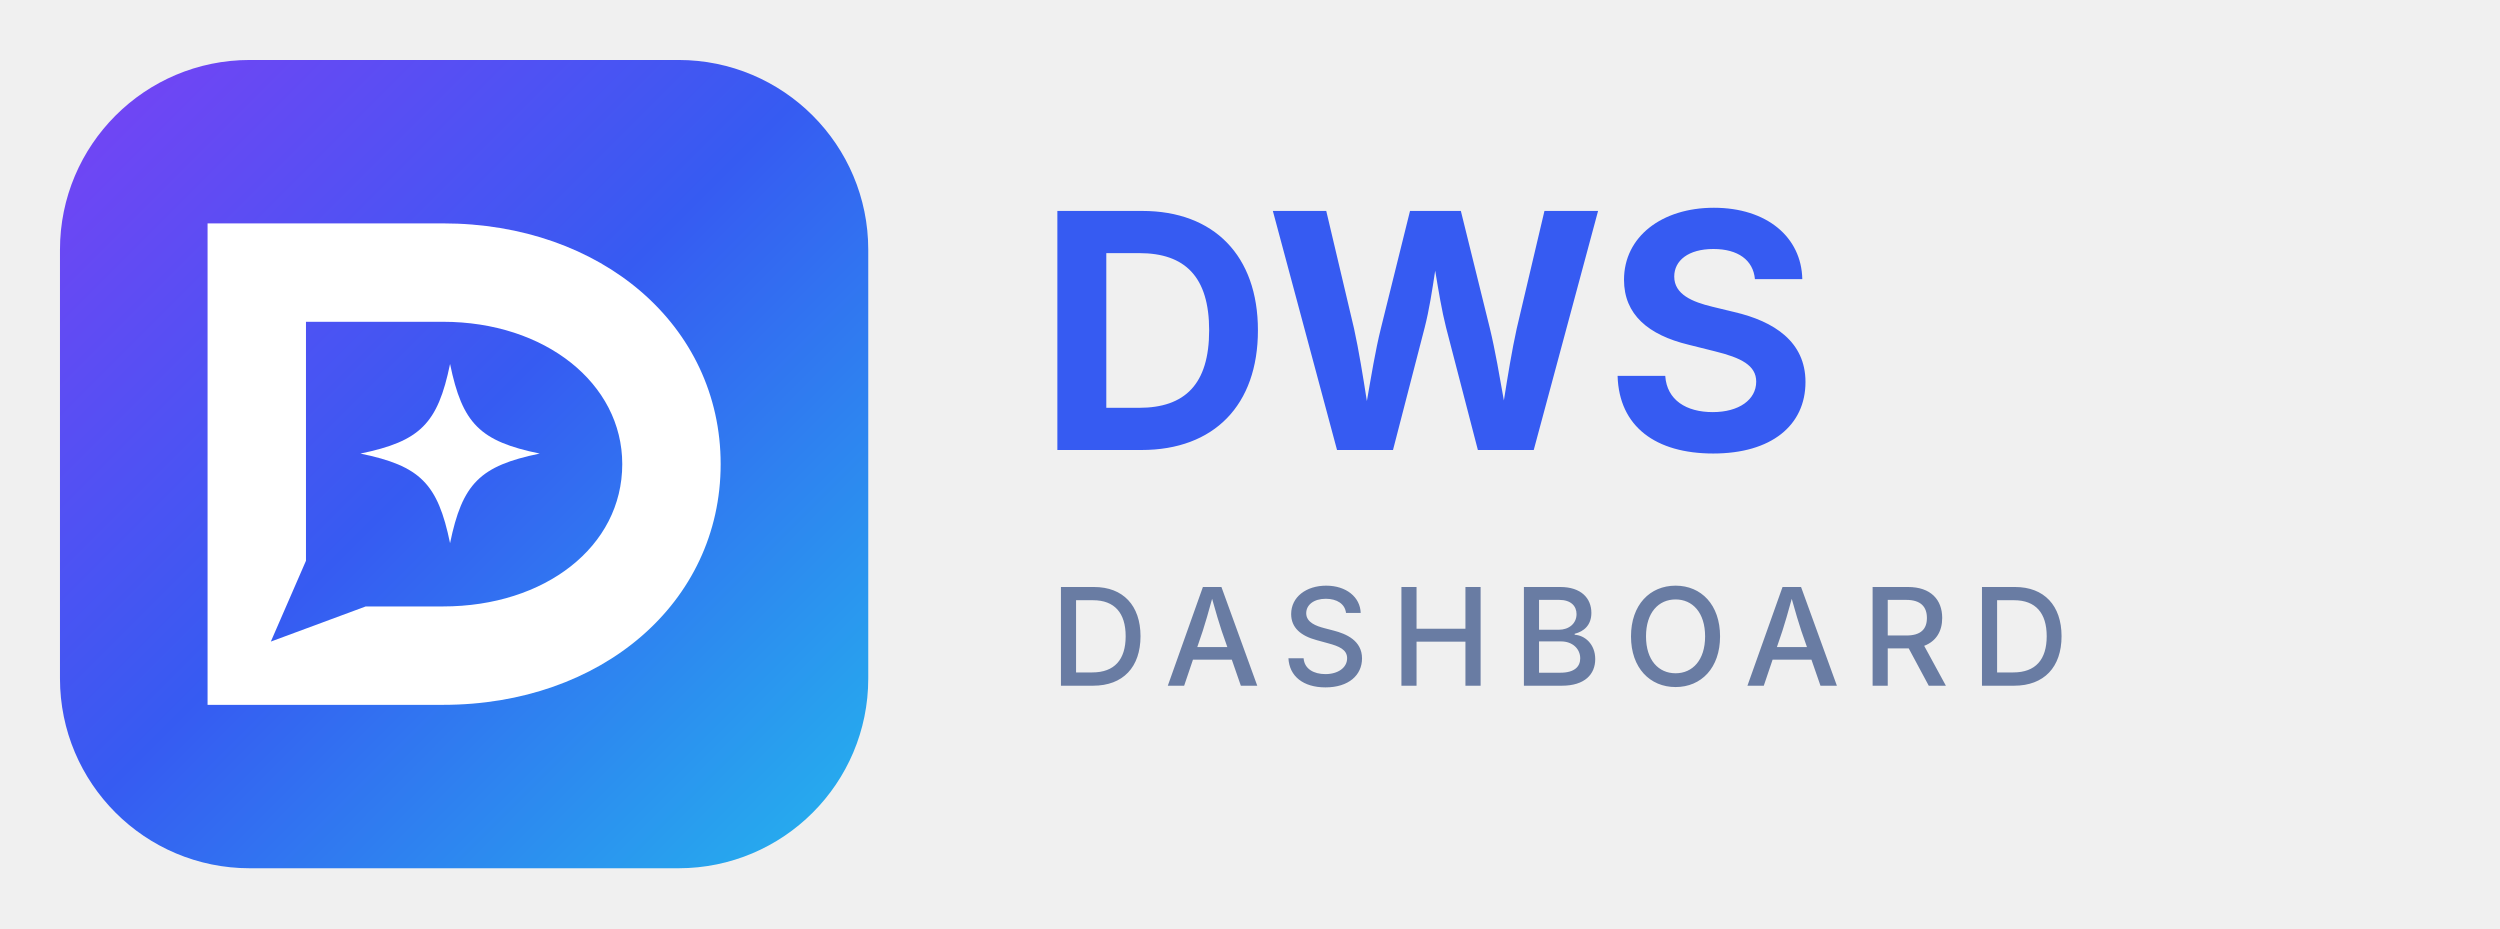
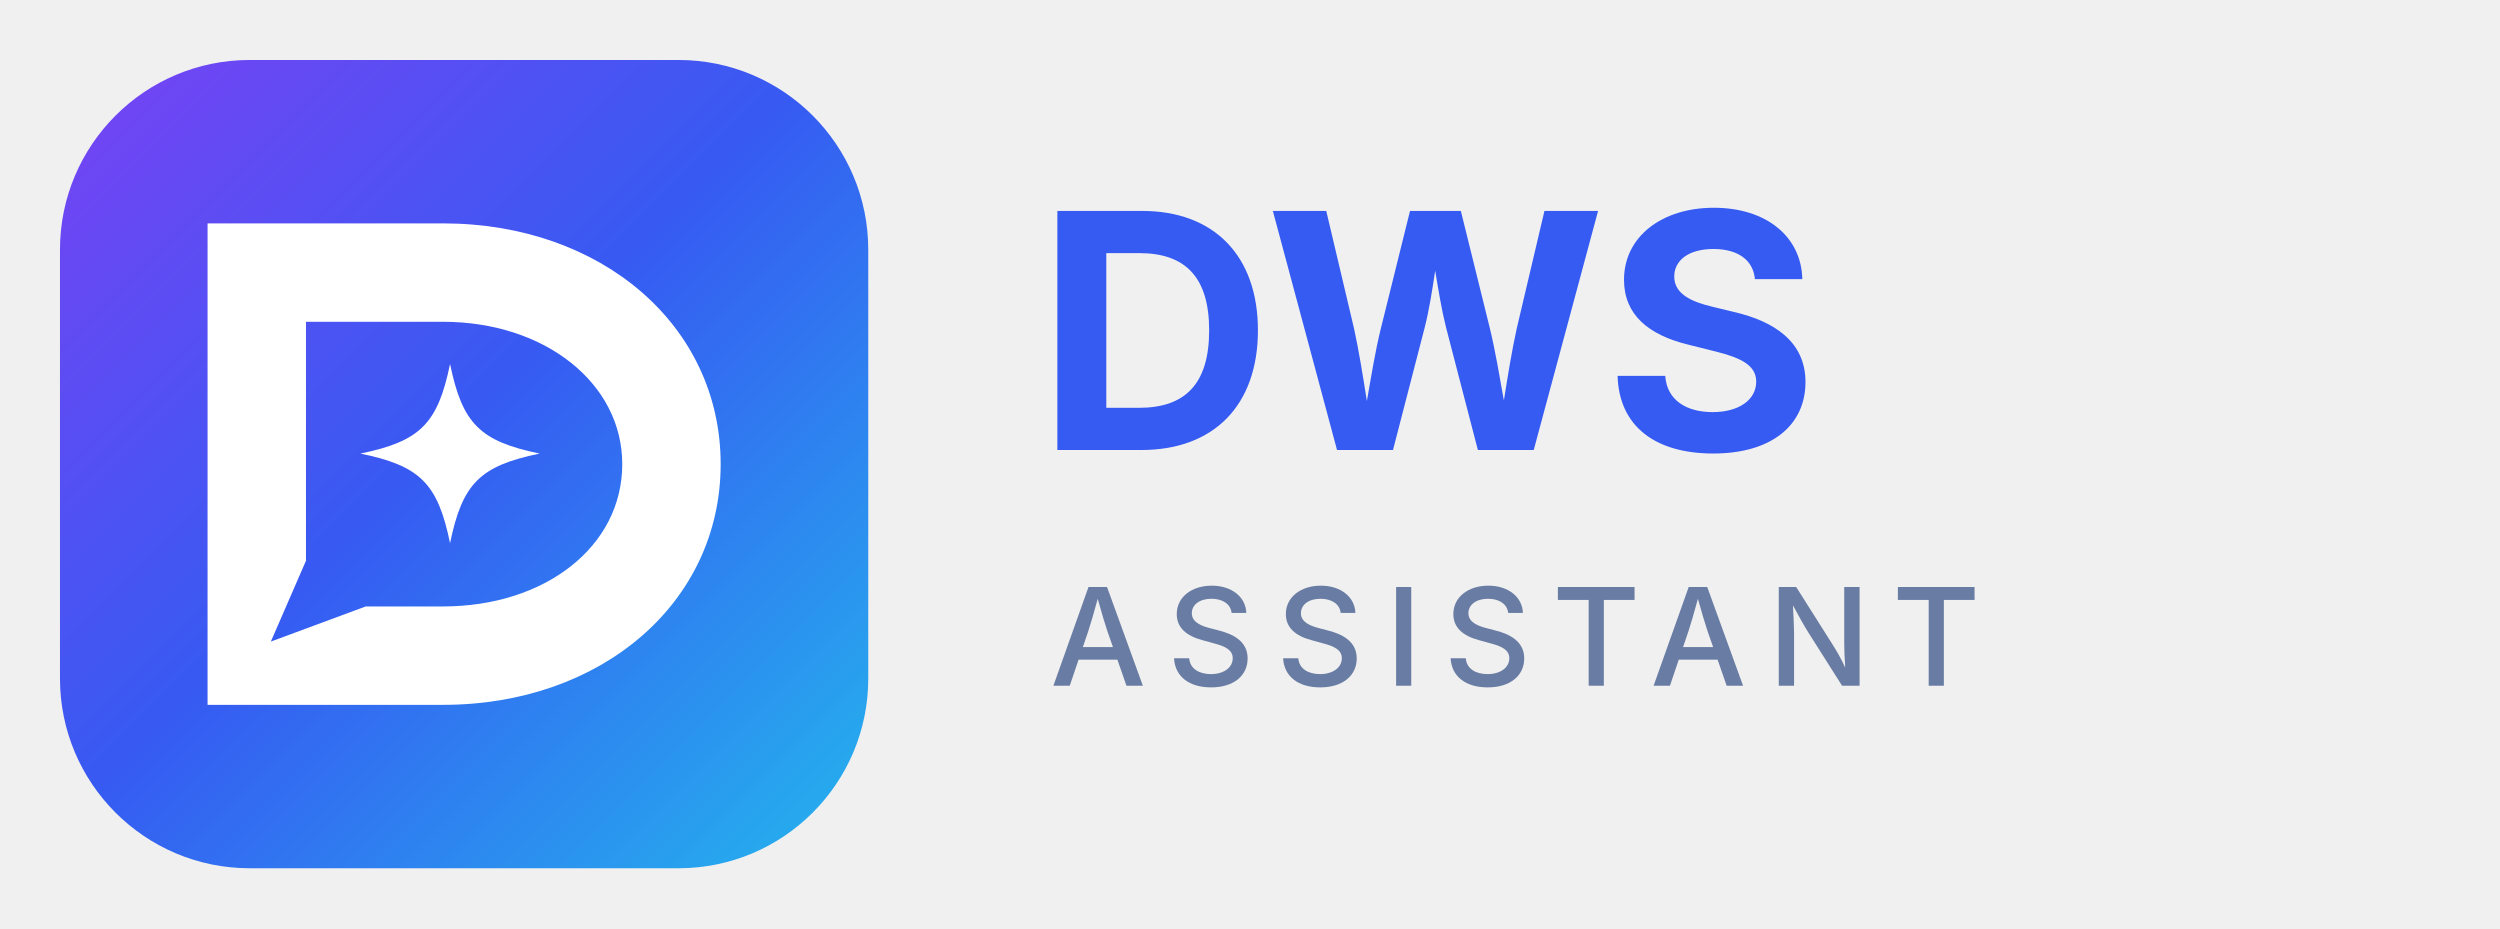
<svg xmlns="http://www.w3.org/2000/svg" width="700" height="260" viewBox="0 0 700 260">
  <g transform="translate(4 4) scale(.492)">
    <defs>
      <linearGradient id="brand" x1="0" y1="0" x2="1" y2="1">
        <stop stop-color="#7942f4" />
        <stop offset=".48" stop-color="#365bf2" />
        <stop offset="1" stop-color="#24b5ed" />
      </linearGradient>
    </defs>
    <rect x="26" y="26" width="460" height="460" rx="108" fill="url(#brand)" />
    <g transform="translate(0 25)">
      <path fill="#fff" fill-rule="evenodd" d="M110 94 H244 C334 94 402 152 402 231 C402 310 334 368 244 368 H110 Z M166 150 V286 L146 332 L200 312 H244 C302 312 346 278 346 231 C346 185 302 150 244 150 Z" />
      <path fill="#fff" d="M248 174 C255 208 265 218 299 225 C265 232 255 242 248 276 C241 242 231 232 197 225 C231 218 241 208 248 174 Z" />
    </g>
  </g>
  <text x="290" y="126" font-family="Inter, -apple-system, BlinkMacSystemFont, sans-serif" font-size="92" font-weight="750" fill="#365bf2">DWS</text>
-   <text x="294" y="192" font-family="Inter, -apple-system, BlinkMacSystemFont, sans-serif" font-size="38" font-weight="500" letter-spacing="6" fill="#697ca3">DASHBOARD</text>
+   <text x="294" y="192" font-family="Inter, -apple-system, BlinkMacSystemFont, sans-serif" font-size="38" font-weight="500" letter-spacing="6" fill="#697ca3">ASSISTANT</text>
</svg>
